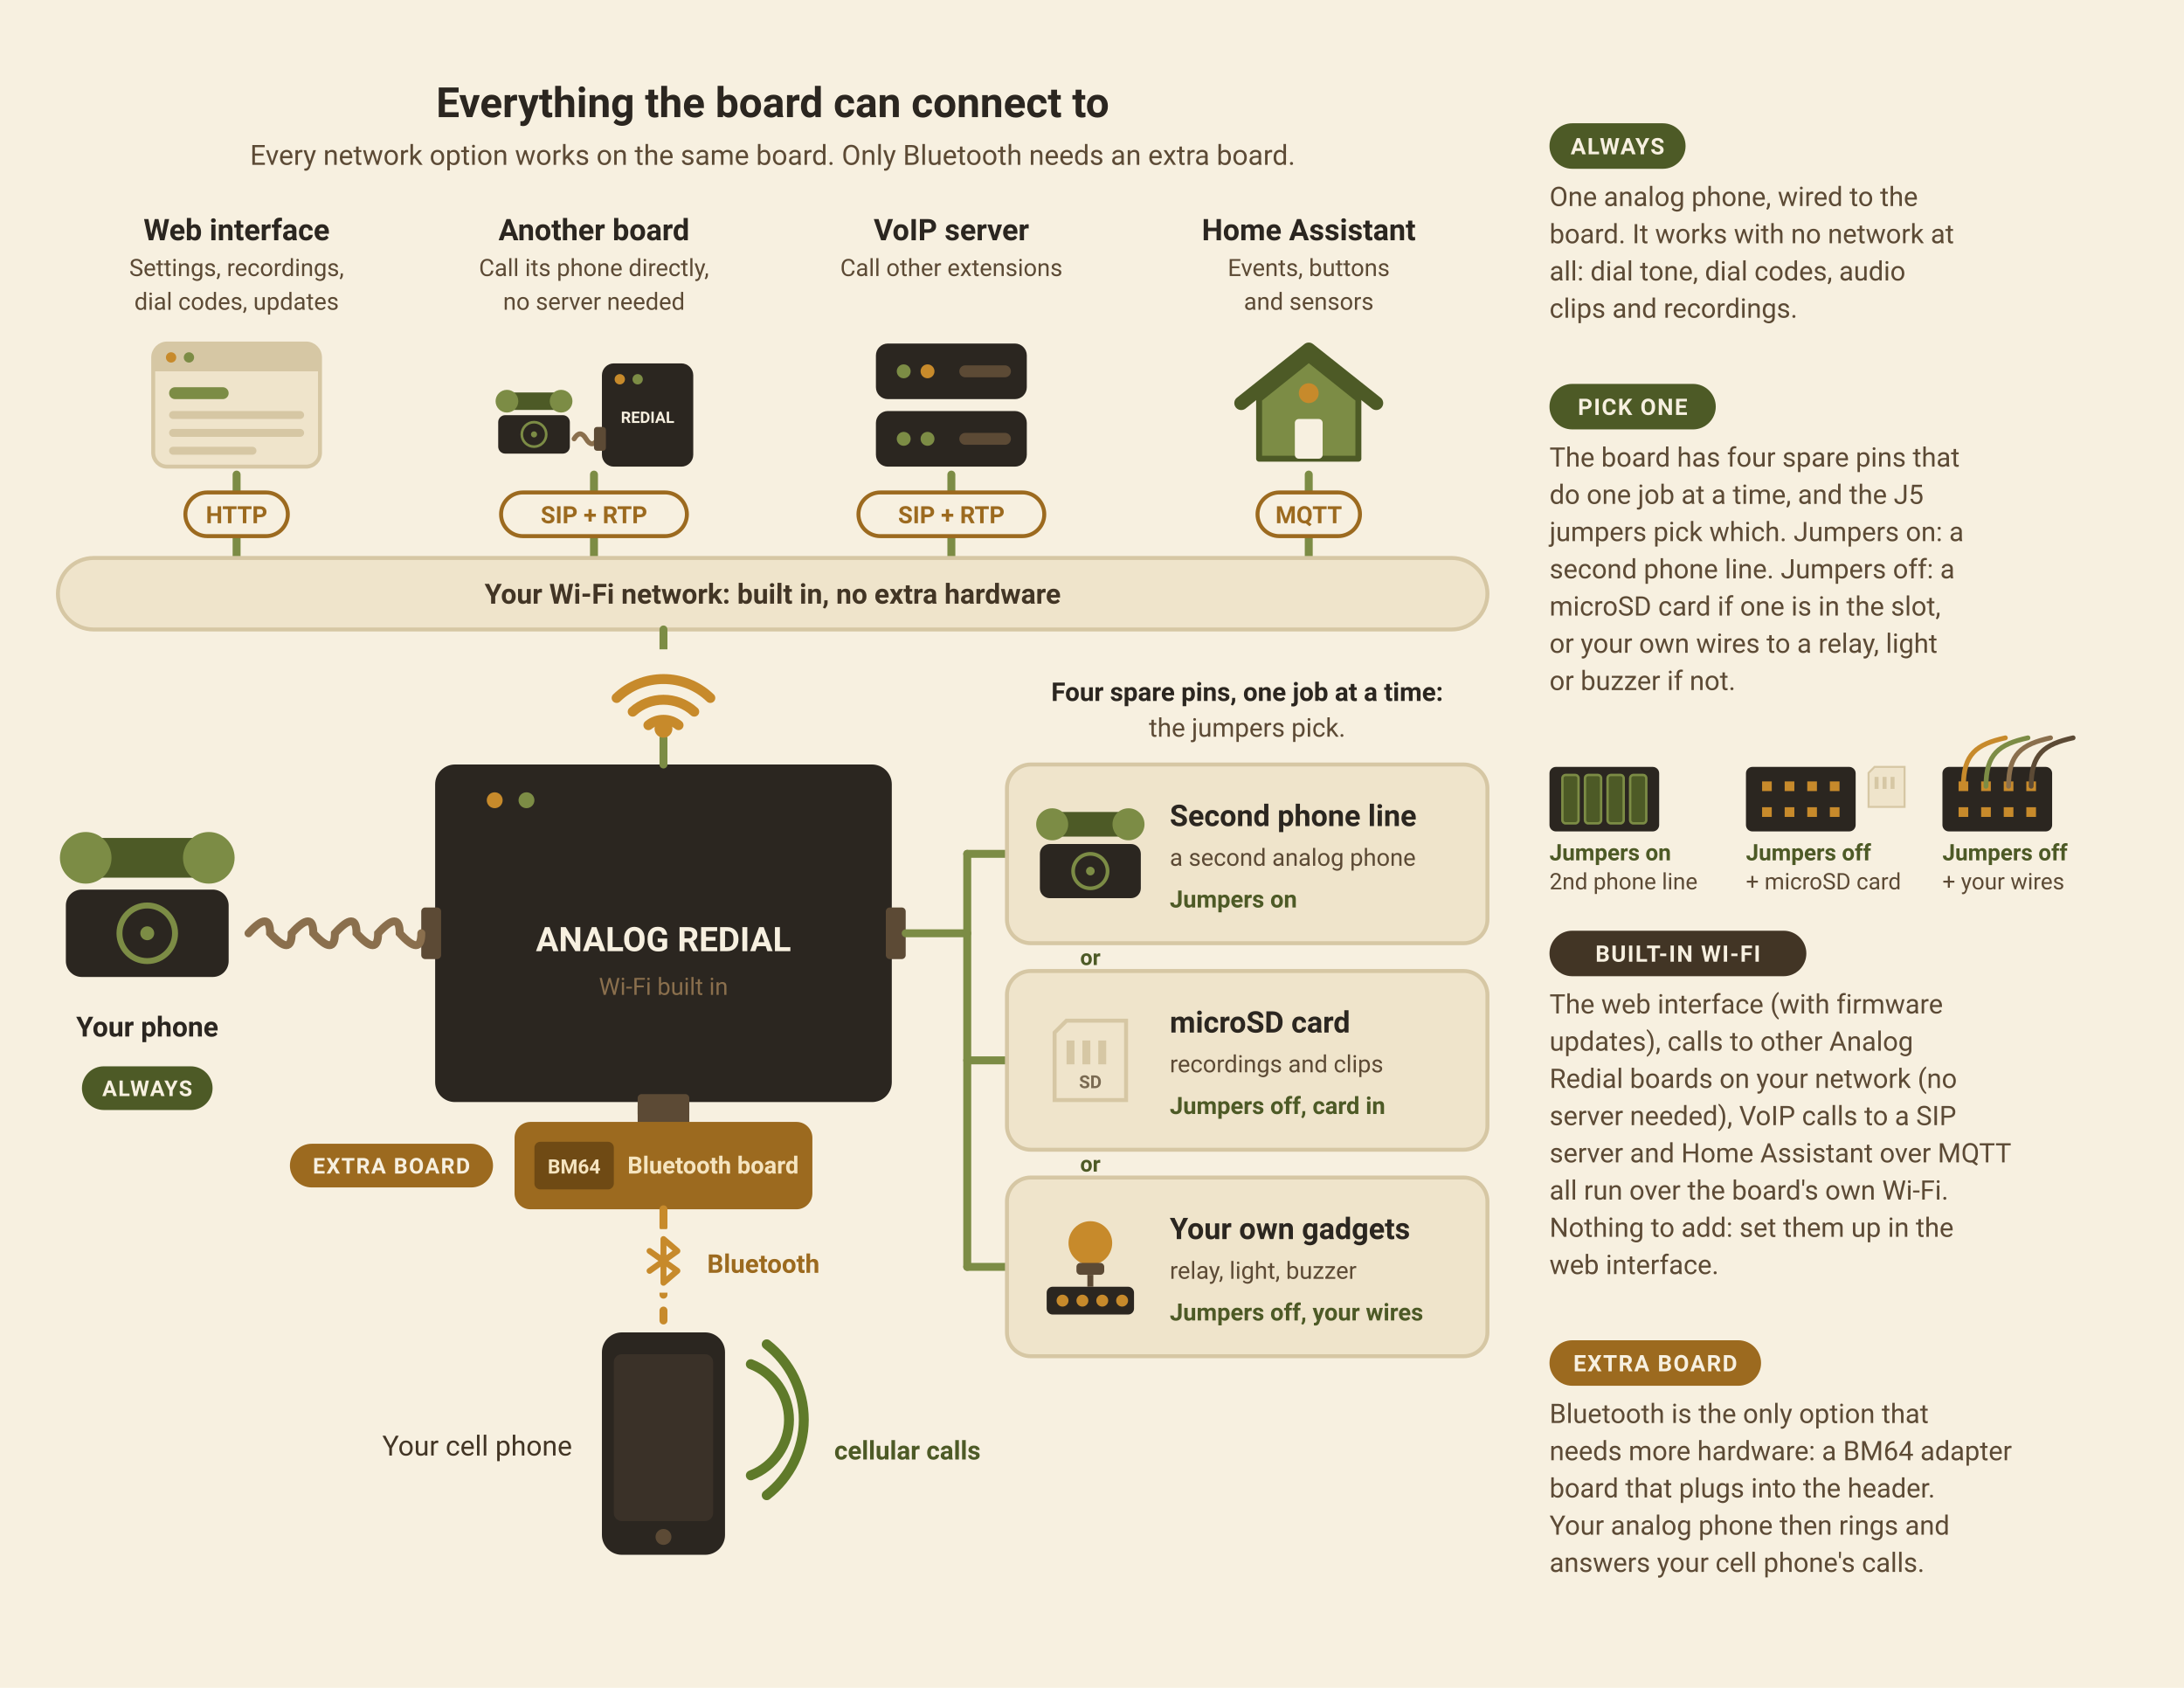
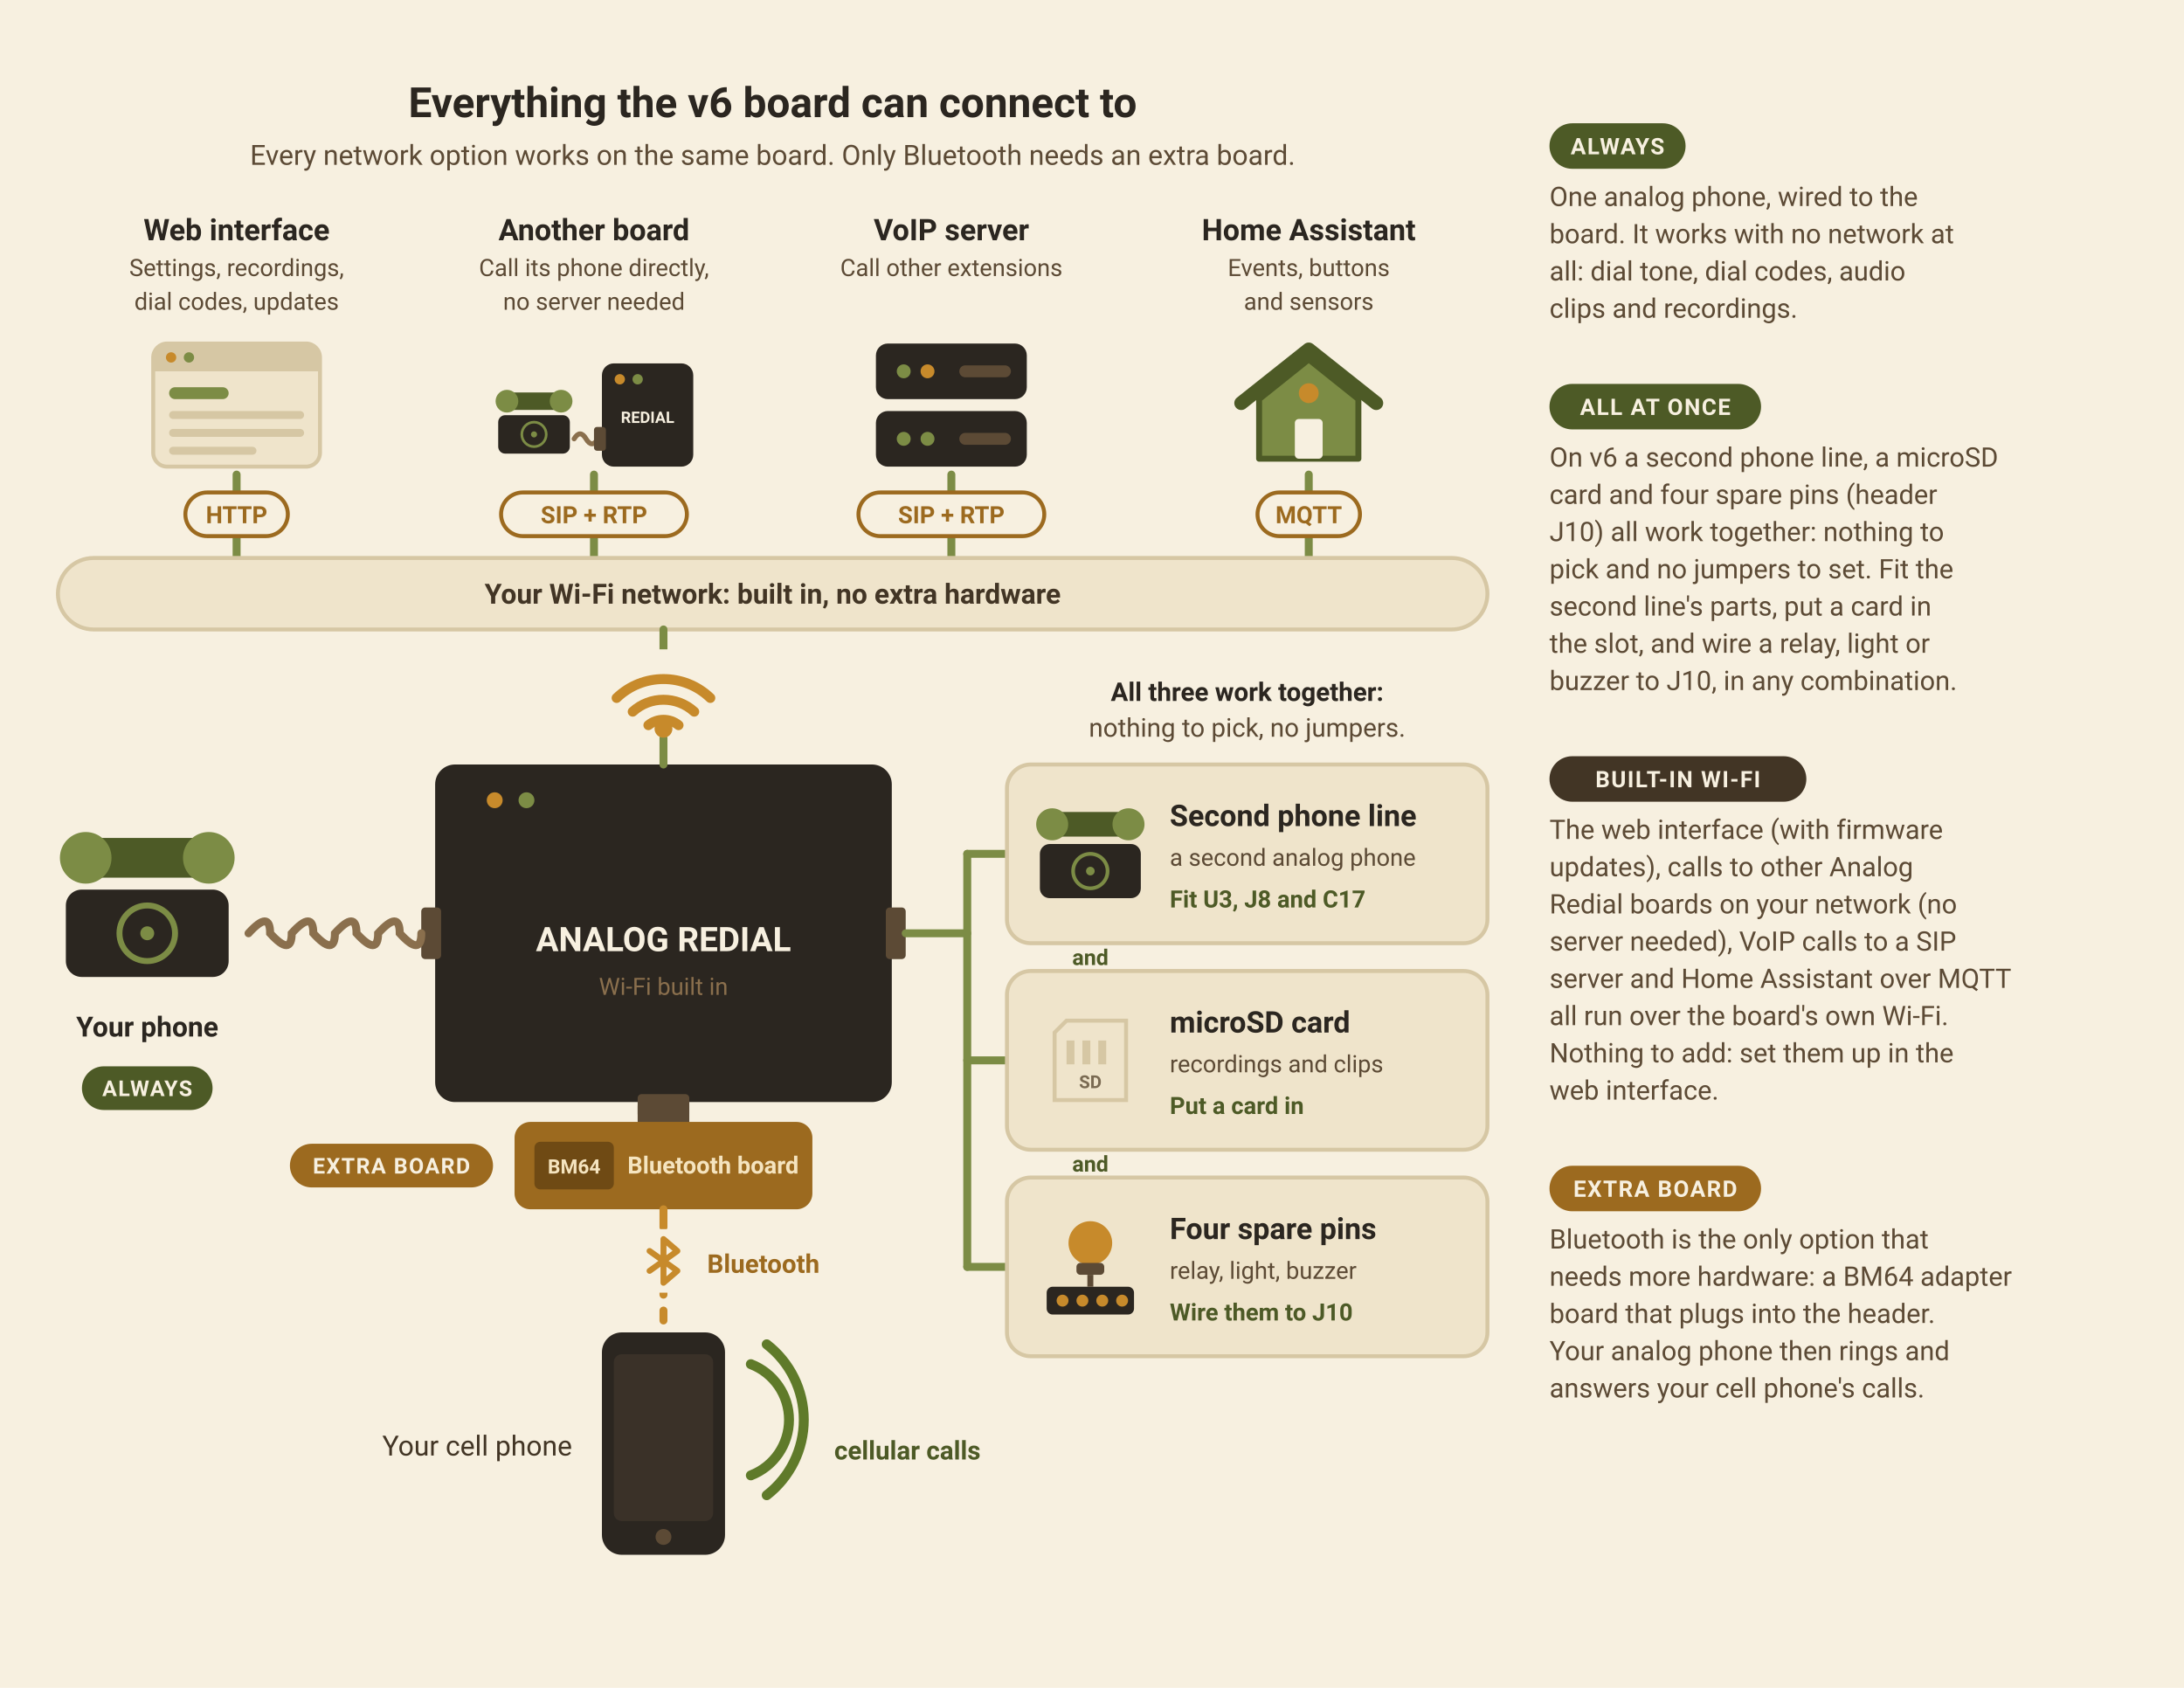
- <svg xmlns="http://www.w3.org/2000/svg" viewBox="0 0 1056 816" width="1056" height="816" role="img" aria-label="Everything the Analog Redial board can connect to: one phone always, then a second line or a microSD card or your own gadgets on four spare pins, chosen with the J5 jumpers; Wi-Fi to the web interface, other Analog Redial boards, a VoIP server and Home Assistant; and Bluetooth through an extra adapter board">
+ <svg xmlns="http://www.w3.org/2000/svg" viewBox="0 0 1056 816" width="1056" height="816" role="img" aria-label="Everything the Analog Redial v6 board can connect to: one phone always, then a second phone line, a microSD card and four spare pins on J10, all at once with nothing to select; Wi-Fi to the web interface, other Analog Redial boards, a VoIP server and Home Assistant; and Bluetooth through an extra adapter board">
  <rect id="background" width="1056" height="816" fill="#f7f0e0" />
  <g font-family="system-ui, -apple-system, Segoe UI, Roboto, sans-serif">
    <g id="diagram" transform="translate(28,33.6) scale(0.96)">
      <g id="title">
-         <text x="360" y="24" text-anchor="middle" font-size="21" font-weight="700" fill="#2b2620">Everything the board can connect to</text>
+         <text x="360" y="24" text-anchor="middle" font-size="21" font-weight="700" fill="#2b2620">Everything the v6 board can connect to</text>
      </g>
      <g id="subtitle">
        <text x="360" y="48" text-anchor="middle" font-size="14" font-weight="400" fill="#5c4a35">Every network option works on the same board. Only Bluetooth needs an extra board.</text>
      </g>
      <g id="label-web">
        <text x="90" y="86" text-anchor="middle" font-size="15" font-weight="600" fill="#2b2620">Web interface</text>
      </g>
      <g id="desc-web-1">
        <text x="90" y="104" text-anchor="middle" font-size="12" font-weight="400" fill="#5c4a35">Settings, recordings,</text>
      </g>
      <g id="desc-web-2">
        <text x="90" y="121" text-anchor="middle" font-size="12" font-weight="400" fill="#5c4a35">dial codes, updates</text>
      </g>
      <g id="service-web" transform="translate(48,138)">
        <rect x="0" y="0" width="84" height="62" rx="7" fill="#efe4cb" stroke="#d6c7a4" stroke-width="2" />
        <path d="M 0 14 H 84 V 7 a 7 7 0 0 0 -7 -7 H 7 a 7 7 0 0 0 -7 7 Z" fill="#d6c7a4" />
        <circle cx="9" cy="7" r="2.6" fill="#c78a2b" />
        <circle cx="18" cy="7" r="2.6" fill="#7c8c45" />
        <rect x="8" y="22" width="30" height="6" rx="3" fill="#7c8c45" />
        <rect x="8" y="34" width="68" height="4" rx="2" fill="#d6c7a4" />
        <rect x="8" y="43" width="68" height="4" rx="2" fill="#d6c7a4" />
        <rect x="8" y="52" width="44" height="4" rx="2" fill="#d6c7a4" />
      </g>
      <g id="link-web">
        <line x1="90" y1="204" x2="90" y2="246" stroke="#7c8c45" stroke-width="4" stroke-linecap="round" />
      </g>
      <g id="protocol-web">
        <rect x="64.2" y="213" width="51.6" height="22" rx="11" fill="#f7f0e0" stroke="#9c6a1f" stroke-width="2" />
        <text x="90" y="228.5" text-anchor="middle" font-size="12" font-weight="600" fill="#9c6a1f">HTTP</text>
      </g>
      <g id="label-board-2">
        <text x="270" y="86" text-anchor="middle" font-size="15" font-weight="600" fill="#2b2620">Another board</text>
      </g>
      <g id="desc-board-2-1">
        <text x="270" y="104" text-anchor="middle" font-size="12" font-weight="400" fill="#5c4a35">Call its phone directly,</text>
      </g>
      <g id="desc-board-2-2">
        <text x="270" y="121" text-anchor="middle" font-size="12" font-weight="400" fill="#5c4a35">no server needed</text>
      </g>
      <g id="service-board-2" transform="translate(220,138)">
        <g id="other-phone" transform="translate(0,22) scale(0.44)">
          <line x1="14" y1="16" x2="76" y2="16" stroke="#4d5a26" stroke-width="20" stroke-linecap="round" />
          <circle cx="14" cy="16" r="13" fill="#7c8c45" />
          <circle cx="76" cy="16" r="13" fill="#7c8c45" />
          <rect x="4" y="32" width="82" height="44" rx="8" fill="#2b2620" />
          <circle cx="45" cy="54" r="14" fill="none" stroke="#7c8c45" stroke-width="3" />
          <circle cx="45" cy="54" r="3.5" fill="#7c8c45" />
        </g>
        <path d="M 40 48 q 3 -5 6 0 q 3 5 6 0" fill="none" stroke="#8a6f4d" stroke-width="2.5" stroke-linecap="round" />
        <g id="other-board">
          <rect x="54" y="10" width="46" height="52" rx="6" fill="#2b2620" />
          <rect x="50" y="42" width="6" height="12" rx="1.5" fill="#5c4a35" />
          <circle cx="63" cy="18" r="2.6" fill="#c78a2b" />
          <circle cx="72" cy="18" r="2.6" fill="#7c8c45" />
          <text x="77" y="40" text-anchor="middle" font-size="8" font-weight="700" fill="#f7f0e0">REDIAL</text>
        </g>
      </g>
      <g id="link-board-2">
        <line x1="270" y1="204" x2="270" y2="246" stroke="#7c8c45" stroke-width="4" stroke-linecap="round" />
      </g>
      <g id="protocol-board-2">
        <rect x="223.2" y="213" width="93.6" height="22" rx="11" fill="#f7f0e0" stroke="#9c6a1f" stroke-width="2" />
        <text x="270" y="228.5" text-anchor="middle" font-size="12" font-weight="600" fill="#9c6a1f">SIP + RTP</text>
      </g>
      <g id="label-voip">
        <text x="450" y="86" text-anchor="middle" font-size="15" font-weight="600" fill="#2b2620">VoIP server</text>
      </g>
      <g id="desc-voip-1">
        <text x="450" y="104" text-anchor="middle" font-size="12" font-weight="400" fill="#5c4a35">Call other extensions</text>
      </g>
      <g id="service-voip" transform="translate(412,138)">
        <rect x="0" y="0" width="76" height="28" rx="6" fill="#2b2620" />
        <rect x="0" y="34" width="76" height="28" rx="6" fill="#2b2620" />
        <circle cx="14" cy="14" r="3.5" fill="#7c8c45" />
        <circle cx="26" cy="14" r="3.5" fill="#c78a2b" />
        <rect x="42" y="11" width="26" height="6" rx="3" fill="#5c4a35" />
        <circle cx="14" cy="48" r="3.5" fill="#7c8c45" />
        <circle cx="26" cy="48" r="3.5" fill="#7c8c45" />
        <rect x="42" y="45" width="26" height="6" rx="3" fill="#5c4a35" />
      </g>
      <g id="link-voip">
        <line x1="450" y1="204" x2="450" y2="246" stroke="#7c8c45" stroke-width="4" stroke-linecap="round" />
      </g>
      <g id="protocol-voip">
        <rect x="403.2" y="213" width="93.6" height="22" rx="11" fill="#f7f0e0" stroke="#9c6a1f" stroke-width="2" />
        <text x="450" y="228.5" text-anchor="middle" font-size="12" font-weight="600" fill="#9c6a1f">SIP + RTP</text>
      </g>
      <g id="label-home">
        <text x="630" y="86" text-anchor="middle" font-size="15" font-weight="600" fill="#2b2620">Home Assistant</text>
      </g>
      <g id="desc-home-1">
        <text x="630" y="104" text-anchor="middle" font-size="12" font-weight="400" fill="#5c4a35">Events, buttons</text>
      </g>
      <g id="desc-home-2">
        <text x="630" y="121" text-anchor="middle" font-size="12" font-weight="400" fill="#5c4a35">and sensors</text>
      </g>
      <g id="service-home" transform="translate(592,138)">
        <path d="M 4 30 L 38 3 L 72 30" fill="none" stroke="#4d5a26" stroke-width="7" stroke-linecap="round" stroke-linejoin="round" />
        <path d="M 13 28 V 58 H 63 V 28 L 38 8 Z" fill="#7c8c45" stroke="#4d5a26" stroke-width="3" stroke-linejoin="round" />
        <rect x="31" y="38" width="14" height="20" rx="2" fill="#f7f0e0" />
        <circle cx="38" cy="25" r="5" fill="#c78a2b" />
      </g>
      <g id="link-home">
        <line x1="630" y1="204" x2="630" y2="246" stroke="#7c8c45" stroke-width="4" stroke-linecap="round" />
      </g>
      <g id="protocol-home">
        <rect x="604.2" y="213" width="51.6" height="22" rx="11" fill="#f7f0e0" stroke="#9c6a1f" stroke-width="2" />
        <text x="630" y="228.5" text-anchor="middle" font-size="12" font-weight="600" fill="#9c6a1f">MQTT</text>
      </g>
      <g id="wifi-network">
        <rect x="0" y="246" width="720" height="36" rx="18" fill="#efe4cb" stroke="#d6c7a4" stroke-width="2" />
        <text x="360.0" y="269" text-anchor="middle" font-size="14" font-weight="600" fill="#423525">Your Wi-Fi network: built in, no extra hardware</text>
      </g>
      <g id="board" transform="translate(190,350)">
        <rect id="pcb" x="0" y="0" width="230" height="170" rx="10" fill="#2b2620" />
        <rect id="jack-line-1" x="-7" y="72" width="10" height="26" rx="2" fill="#5c4a35" />
        <rect id="options-connector" x="227" y="72" width="10" height="26" rx="2" fill="#5c4a35" />
        <rect id="adapter-header" x="102" y="166" width="26" height="12" rx="2" fill="#5c4a35" />
        <circle id="led-1" cx="30" cy="18" r="4" fill="#c78a2b" />
        <circle id="led-2" cx="46" cy="18" r="4" fill="#7c8c45" />
        <text x="115" y="94" text-anchor="middle" font-size="17" font-weight="600" fill="#f7f0e0">ANALOG REDIAL</text>
        <text x="115" y="116" text-anchor="middle" font-size="12" fill="#8a6f4d">Wi-Fi built in</text>
      </g>
      <g id="link-wifi">
        <line x1="305" y1="282" x2="305" y2="350" stroke="#7c8c45" stroke-width="4" stroke-linecap="round" />
      </g>
      <g id="wifi" transform="translate(275,294)">
        <rect x="-6" y="-2" width="72" height="44" rx="8" fill="#f7f0e0" />
        <path d="M 6.4 22.5 A 34 34 0 0 1 53.6 22.5" fill="none" stroke="#c78a2b" stroke-width="5" stroke-linecap="round" />
        <path d="M 14.5 29.4 A 23 23 0 0 1 45.5 29.4" fill="none" stroke="#c78a2b" stroke-width="5" stroke-linecap="round" />
        <path d="M 22.4 36.2 A 12 12 0 0 1 37.6 36.2" fill="none" stroke="#c78a2b" stroke-width="5" stroke-linecap="round" />
        <circle cx="30" cy="40" r="4.5" fill="#c78a2b" transform="translate(0,-2)" />
      </g>
      <g id="phone-line-1" transform="translate(0,381)">
        <g id="handset">
          <line x1="14" y1="16" x2="76" y2="16" stroke="#4d5a26" stroke-width="20" stroke-linecap="round" />
          <circle cx="14" cy="16" r="13" fill="#7c8c45" />
          <circle cx="76" cy="16" r="13" fill="#7c8c45" />
        </g>
        <g id="body">
          <rect x="4" y="32" width="82" height="44" rx="8" fill="#2b2620" />
          <circle cx="45" cy="54" r="14" fill="none" stroke="#7c8c45" stroke-width="3" />
          <circle cx="45" cy="54" r="3.5" fill="#7c8c45" />
        </g>
      </g>
      <g id="cord-line-1" transform="translate(96,435)">
        <path d="M 0 0 q 10.88 -12 10.88 0 q 10.88 12 10.88 0 q 10.88 -12 10.88 0 q 10.88 12 10.88 0 q 10.88 -12 10.88 0 q 10.88 12 10.88 0 q 10.88 -12 10.88 0 q 10.88 12 10.88 0" fill="none" stroke="#8a6f4d" stroke-width="4" stroke-linecap="round" />
      </g>
      <g id="label-line-1">
        <text x="45" y="487" text-anchor="middle" font-size="14" font-weight="600" fill="#2b2620">Your phone</text>
      </g>
      <g id="tag-always">
        <rect x="12.1" y="502" width="65.8" height="22" rx="11" fill="#4d5a26" />
        <text x="45" y="517" text-anchor="middle" font-size="11" font-weight="700" letter-spacing="0.6" fill="#f7f0e0">ALWAYS</text>
      </g>
      <g id="pick-one-heading-1">
-         <text x="599" y="318" text-anchor="middle" font-size="13" font-weight="700" fill="#2b2620">Four spare pins, one job at a time:</text>
+         <text x="599" y="318" text-anchor="middle" font-size="13" font-weight="700" fill="#2b2620">All three work together:</text>
      </g>
      <g id="pick-one-heading-2">
-         <text x="599" y="336" text-anchor="middle" font-size="13" font-weight="400" fill="#5c4a35">the jumpers pick.</text>
+         <text x="599" y="336" text-anchor="middle" font-size="13" font-weight="400" fill="#5c4a35">nothing to pick, no jumpers.</text>
      </g>
      <g id="link-options">
        <line x1="427" y1="435" x2="458" y2="435" stroke="#7c8c45" stroke-width="4" stroke-linecap="round" />
      </g>
      <g id="link-options-spine">
        <line x1="458" y1="395" x2="458" y2="603" stroke="#7c8c45" stroke-width="4" stroke-linecap="round" />
      </g>
      <g id="stub-line-2">
        <line x1="458" y1="395" x2="478" y2="395" stroke="#7c8c45" stroke-width="4" stroke-linecap="round" />
      </g>
      <g id="option-line-2" transform="translate(478,350)">
        <rect width="242" height="90" rx="12" fill="#efe4cb" stroke="#d6c7a4" stroke-width="2" />
        <g transform="translate(14.1,20.2) scale(0.62)">
          <g id="handset">
            <line x1="14" y1="16" x2="76" y2="16" stroke="#4d5a26" stroke-width="20" stroke-linecap="round" />
            <circle cx="14" cy="16" r="13" fill="#7c8c45" />
            <circle cx="76" cy="16" r="13" fill="#7c8c45" />
          </g>
          <g id="body">
            <rect x="4" y="32" width="82" height="44" rx="8" fill="#2b2620" />
            <circle cx="45" cy="54" r="14" fill="none" stroke="#7c8c45" stroke-width="3" />
            <circle cx="45" cy="54" r="3.5" fill="#7c8c45" />
          </g>
        </g>
        <text x="82" y="31" font-size="15" font-weight="600" fill="#2b2620">Second phone line</text>
        <text x="82" y="51" font-size="12" fill="#5c4a35">a second analog phone</text>
-         <text x="82" y="72" font-size="12" font-weight="700" fill="#4d5a26">Jumpers on</text>
+         <text x="82" y="72" font-size="12" font-weight="700" fill="#4d5a26">Fit U3, J8 and C17</text>
      </g>
      <g id="or-1">
-         <text x="520" y="451" text-anchor="middle" font-size="11" font-weight="700" fill="#4d5a26">or</text>
+         <text x="520" y="451" text-anchor="middle" font-size="11" font-weight="700" fill="#4d5a26">and</text>
      </g>
      <g id="stub-microsd">
        <line x1="458" y1="499" x2="478" y2="499" stroke="#7c8c45" stroke-width="4" stroke-linecap="round" />
      </g>
      <g id="option-microsd" transform="translate(478,454)">
        <rect width="242" height="90" rx="12" fill="#efe4cb" stroke="#d6c7a4" stroke-width="2" />
        <g transform="translate(24,25) scale(1)">
          <path d="M 6 0 H 36 V 40 H 0 V 6 Z" fill="#efe4cb" stroke="#d6c7a4" stroke-width="2" />
          <rect x="6" y="10" width="4" height="12" fill="#d6c7a4" />
          <rect x="14" y="10" width="4" height="12" fill="#d6c7a4" />
          <rect x="22" y="10" width="4" height="12" fill="#d6c7a4" />
          <text x="18" y="34" text-anchor="middle" font-size="9" font-weight="600" fill="#7a6a52">SD</text>
        </g>
        <text x="82" y="31" font-size="15" font-weight="600" fill="#2b2620">microSD card</text>
        <text x="82" y="51" font-size="12" fill="#5c4a35">recordings and clips</text>
-         <text x="82" y="72" font-size="12" font-weight="700" fill="#4d5a26">Jumpers off, card in</text>
+         <text x="82" y="72" font-size="12" font-weight="700" fill="#4d5a26">Put a card in</text>
      </g>
      <g id="or-2">
-         <text x="520" y="555" text-anchor="middle" font-size="11" font-weight="700" fill="#4d5a26">or</text>
+         <text x="520" y="555" text-anchor="middle" font-size="11" font-weight="700" fill="#4d5a26">and</text>
      </g>
      <g id="stub-pins">
        <line x1="458" y1="603" x2="478" y2="603" stroke="#7c8c45" stroke-width="4" stroke-linecap="round" />
      </g>
      <g id="option-pins" transform="translate(478,558)">
        <rect width="242" height="90" rx="12" fill="#efe4cb" stroke="#d6c7a4" stroke-width="2" />
        <g transform="translate(20,21) scale(1)">
          <circle id="bulb" cx="22" cy="12" r="11" fill="#c78a2b" />
          <rect id="bulb-base" x="15" y="22" width="14" height="6" rx="2" fill="#5c4a35" />
          <rect id="header" x="0" y="34" width="44" height="14" rx="3" fill="#2b2620" />
          <circle cx="8" cy="41" r="3" fill="#c78a2b" />
          <circle cx="18" cy="41" r="3" fill="#c78a2b" />
          <circle cx="28" cy="41" r="3" fill="#c78a2b" />
          <circle cx="38" cy="41" r="3" fill="#c78a2b" />
          <path d="M 22 28 V 34" stroke="#5c4a35" stroke-width="3" />
        </g>
-         <text x="82" y="31" font-size="15" font-weight="600" fill="#2b2620">Your own gadgets</text>
+         <text x="82" y="31" font-size="15" font-weight="600" fill="#2b2620">Four spare pins</text>
        <text x="82" y="51" font-size="12" fill="#5c4a35">relay, light, buzzer</text>
-         <text x="82" y="72" font-size="12" font-weight="700" fill="#4d5a26">Jumpers off, your wires</text>
+         <text x="82" y="72" font-size="12" font-weight="700" fill="#4d5a26">Wire them to J10</text>
      </g>
      <g id="bluetooth-adapter" transform="translate(230,520)">
        <rect id="plug" x="62" y="0" width="26" height="12" rx="2" fill="#5c4a35" />
        <rect id="pcb" x="0" y="10" width="150" height="44" rx="8" fill="#9c6a1f" />
        <rect id="chip" x="10" y="20" width="40" height="24" rx="3" fill="#6f4a14" />
        <text x="30" y="36" text-anchor="middle" font-size="10" font-weight="600" fill="#f5e4bf">BM64</text>
        <text x="100" y="36" text-anchor="middle" font-size="12" font-weight="600" fill="#f5e4bf">Bluetooth board</text>
      </g>
      <g id="tag-extra-board">
        <rect x="116.85" y="541" width="102.3" height="22" rx="11" fill="#9c6a1f" />
        <text x="168" y="556" text-anchor="middle" font-size="11" font-weight="700" letter-spacing="0.6" fill="#f7f0e0">EXTRA BOARD</text>
      </g>
      <g id="link-bluetooth">
        <line x1="305" y1="574" x2="305" y2="630" stroke="#c78a2b" stroke-width="4" stroke-linecap="round" stroke-dasharray="9 8" />
      </g>
      <g id="bluetooth-symbol" transform="translate(297,588)">
        <rect x="-6" y="-4" width="28" height="32" rx="6" fill="#f7f0e0" />
        <path d="M 1 7 L 15 17 L 8 23 L 8 1 L 15 7 L 1 17" fill="none" stroke="#c78a2b" stroke-width="3" stroke-linecap="round" stroke-linejoin="round" />
      </g>
      <g id="label-bluetooth">
        <text x="327" y="606" text-anchor="start" font-size="13" font-weight="600" fill="#9c6a1f">Bluetooth</text>
      </g>
      <g id="cell-phone" transform="translate(274,636)">
        <rect x="0" y="0" width="62" height="112" rx="10" fill="#2b2620" />
        <rect x="6" y="11" width="50" height="84" rx="4" fill="#3a3128" />
        <circle cx="31" cy="103" r="4" fill="#5c4a35" />
      </g>
      <g id="label-cell-phone">
        <text x="259" y="698" text-anchor="end" font-size="14" font-weight="400" fill="#423525">Your cell phone</text>
      </g>
      <g id="cellular" transform="translate(349,652)">
        <path d="M 0 56 A 30 30 0 0 0 0 0" fill="none" stroke="#5f7a2a" stroke-width="5" stroke-linecap="round" />
        <path d="M 8 66 A 48 48 0 0 0 8 -10" fill="none" stroke="#5f7a2a" stroke-width="5" stroke-linecap="round" transform="translate(0,0)" />
      </g>
      <g id="label-cellular">
        <text x="391" y="700" text-anchor="start" font-size="13" font-weight="600" fill="#4d5a26">cellular calls</text>
      </g>
    </g>
    <g id="legend">
      <g id="legend-always">
        <rect x="749.2" y="59.6" width="65.8" height="22" rx="11" fill="#4d5a26" />
        <text x="782.1" y="74.6" text-anchor="middle" font-size="11" font-weight="700" letter-spacing="0.6" fill="#f7f0e0">ALWAYS</text>
        <text x="749.2" y="99.6" font-size="13" fill="#5c4a35">One analog phone, wired to the</text>
        <text x="749.2" y="117.6" font-size="13" fill="#5c4a35">board. It works with no network at</text>
        <text x="749.2" y="135.6" font-size="13" fill="#5c4a35">all: dial tone, dial codes, audio</text>
        <text x="749.2" y="153.6" font-size="13" fill="#5c4a35">clips and recordings.</text>
      </g>
-       <g id="legend-pick-one">
-         <rect x="749.2" y="185.6" width="80.4" height="22" rx="11" fill="#4d5a26" />
-         <text x="789.4" y="200.6" text-anchor="middle" font-size="11" font-weight="700" letter-spacing="0.6" fill="#f7f0e0">PICK ONE</text>
-         <text x="749.2" y="225.6" font-size="13" fill="#5c4a35">The board has four spare pins that</text>
-         <text x="749.2" y="243.6" font-size="13" fill="#5c4a35">do one job at a time, and the J5</text>
-         <text x="749.2" y="261.6" font-size="13" fill="#5c4a35">jumpers pick which. Jumpers on: a</text>
-         <text x="749.2" y="279.6" font-size="13" fill="#5c4a35">second phone line. Jumpers off: a</text>
-         <text x="749.2" y="297.6" font-size="13" fill="#5c4a35">microSD card if one is in the slot,</text>
-         <text x="749.2" y="315.6" font-size="13" fill="#5c4a35">or your own wires to a relay, light</text>
-         <text x="749.2" y="333.6" font-size="13" fill="#5c4a35">or buzzer if not.</text>
-         <g id="j5-states">
-           <g id="j5-jumpers-on" transform="translate(749.2,353.6) scale(0.78)">
-             <rect id="header" x="0" y="22" width="68" height="40" rx="4" fill="#2b2620" />
-             <rect x="10" y="31" width="6" height="6" fill="#c78a2b" />
-             <rect x="10" y="47" width="6" height="6" fill="#c78a2b" />
-             <rect x="24" y="31" width="6" height="6" fill="#c78a2b" />
-             <rect x="24" y="47" width="6" height="6" fill="#c78a2b" />
-             <rect x="38" y="31" width="6" height="6" fill="#c78a2b" />
-             <rect x="38" y="47" width="6" height="6" fill="#c78a2b" />
-             <rect x="52" y="31" width="6" height="6" fill="#c78a2b" />
-             <rect x="52" y="47" width="6" height="6" fill="#c78a2b" />
-             <rect x="8" y="27" width="10" height="30" rx="2" fill="#4d5a26" stroke="#7c8c45" stroke-width="1.5" />
-             <rect x="22" y="27" width="10" height="30" rx="2" fill="#4d5a26" stroke="#7c8c45" stroke-width="1.5" />
-             <rect x="36" y="27" width="10" height="30" rx="2" fill="#4d5a26" stroke="#7c8c45" stroke-width="1.5" />
-             <rect x="50" y="27" width="10" height="30" rx="2" fill="#4d5a26" stroke="#7c8c45" stroke-width="1.5" />
-           </g>
-           <text x="749.2" y="415.96" font-size="11" font-weight="700" fill="#4d5a26">Jumpers on</text>
-           <text x="749.2" y="429.96" font-size="11" fill="#5c4a35">2nd phone line</text>
-           <g id="j5-jumpers-off-card" transform="translate(844.2,353.6) scale(0.78)">
-             <rect id="header" x="0" y="22" width="68" height="40" rx="4" fill="#2b2620" />
-             <rect x="10" y="31" width="6" height="6" fill="#c78a2b" />
-             <rect x="10" y="47" width="6" height="6" fill="#c78a2b" />
-             <rect x="24" y="31" width="6" height="6" fill="#c78a2b" />
-             <rect x="24" y="47" width="6" height="6" fill="#c78a2b" />
-             <rect x="38" y="31" width="6" height="6" fill="#c78a2b" />
-             <rect x="38" y="47" width="6" height="6" fill="#c78a2b" />
-             <rect x="52" y="31" width="6" height="6" fill="#c78a2b" />
-             <rect x="52" y="47" width="6" height="6" fill="#c78a2b" />
-             <g transform="translate(76,22) scale(0.62)">
-               <path d="M 6 0 H 36 V 40 H 0 V 6 Z" fill="#efe4cb" stroke="#d6c7a4" stroke-width="2" />
-               <rect x="6" y="10" width="4" height="12" fill="#d6c7a4" />
-               <rect x="14" y="10" width="4" height="12" fill="#d6c7a4" />
-               <rect x="22" y="10" width="4" height="12" fill="#d6c7a4" />
-             </g>
-           </g>
-           <text x="844.2" y="415.96" font-size="11" font-weight="700" fill="#4d5a26">Jumpers off</text>
-           <text x="844.2" y="429.96" font-size="11" fill="#5c4a35">+ microSD card</text>
-           <g id="j5-jumpers-off-wires" transform="translate(939.2,353.6) scale(0.78)">
-             <rect id="header" x="0" y="22" width="68" height="40" rx="4" fill="#2b2620" />
-             <rect x="10" y="31" width="6" height="6" fill="#c78a2b" />
-             <rect x="10" y="47" width="6" height="6" fill="#c78a2b" />
-             <rect x="24" y="31" width="6" height="6" fill="#c78a2b" />
-             <rect x="24" y="47" width="6" height="6" fill="#c78a2b" />
-             <rect x="38" y="31" width="6" height="6" fill="#c78a2b" />
-             <rect x="38" y="47" width="6" height="6" fill="#c78a2b" />
-             <rect x="52" y="31" width="6" height="6" fill="#c78a2b" />
-             <rect x="52" y="47" width="6" height="6" fill="#c78a2b" />
-             <path d="M 13 34 C 13 14, 21 8, 39 4" fill="none" stroke="#c78a2b" stroke-width="3" stroke-linecap="round" />
-             <path d="M 27 34 C 27 14, 35 8, 53 4" fill="none" stroke="#7c8c45" stroke-width="3" stroke-linecap="round" />
-             <path d="M 41 34 C 41 14, 49 8, 67 4" fill="none" stroke="#8a6f4d" stroke-width="3" stroke-linecap="round" />
-             <path d="M 55 34 C 55 14, 63 8, 81 4" fill="none" stroke="#5c4a35" stroke-width="3" stroke-linecap="round" />
-           </g>
-           <text x="939.2" y="415.96" font-size="11" font-weight="700" fill="#4d5a26">Jumpers off</text>
-           <text x="939.2" y="429.96" font-size="11" fill="#5c4a35">+ your wires</text>
-         </g>
+       <g id="legend-all-at-once">
+         <rect x="749.2" y="185.6" width="102.3" height="22" rx="11" fill="#4d5a26" />
+         <text x="800.35" y="200.6" text-anchor="middle" font-size="11" font-weight="700" letter-spacing="0.6" fill="#f7f0e0">ALL AT ONCE</text>
+         <text x="749.2" y="225.6" font-size="13" fill="#5c4a35">On v6 a second phone line, a microSD</text>
+         <text x="749.2" y="243.6" font-size="13" fill="#5c4a35">card and four spare pins (header</text>
+         <text x="749.2" y="261.6" font-size="13" fill="#5c4a35">J10) all work together: nothing to</text>
+         <text x="749.2" y="279.6" font-size="13" fill="#5c4a35">pick and no jumpers to set. Fit the</text>
+         <text x="749.2" y="297.6" font-size="13" fill="#5c4a35">second line's parts, put a card in</text>
+         <text x="749.2" y="315.6" font-size="13" fill="#5c4a35">the slot, and wire a relay, light or</text>
+         <text x="749.2" y="333.6" font-size="13" fill="#5c4a35">buzzer to J10, in any combination.</text>
      </g>
      <g id="legend-built-in-wi-fi">
-         <rect x="749.2" y="449.96" width="124.2" height="22" rx="11" fill="#423525" />
-         <text x="811.3" y="464.96" text-anchor="middle" font-size="11" font-weight="700" letter-spacing="0.6" fill="#f7f0e0">BUILT-IN WI-FI</text>
-         <text x="749.2" y="489.96" font-size="13" fill="#5c4a35">The web interface (with firmware</text>
-         <text x="749.2" y="507.96" font-size="13" fill="#5c4a35">updates), calls to other Analog</text>
-         <text x="749.2" y="525.96" font-size="13" fill="#5c4a35">Redial boards on your network (no</text>
-         <text x="749.2" y="543.96" font-size="13" fill="#5c4a35">server needed), VoIP calls to a SIP</text>
-         <text x="749.2" y="561.96" font-size="13" fill="#5c4a35">server and Home Assistant over MQTT</text>
-         <text x="749.2" y="579.96" font-size="13" fill="#5c4a35">all run over the board's own Wi-Fi.</text>
-         <text x="749.2" y="597.96" font-size="13" fill="#5c4a35">Nothing to add: set them up in the</text>
-         <text x="749.2" y="615.96" font-size="13" fill="#5c4a35">web interface.</text>
+         <rect x="749.2" y="365.6" width="124.2" height="22" rx="11" fill="#423525" />
+         <text x="811.3" y="380.6" text-anchor="middle" font-size="11" font-weight="700" letter-spacing="0.6" fill="#f7f0e0">BUILT-IN WI-FI</text>
+         <text x="749.2" y="405.6" font-size="13" fill="#5c4a35">The web interface (with firmware</text>
+         <text x="749.2" y="423.6" font-size="13" fill="#5c4a35">updates), calls to other Analog</text>
+         <text x="749.2" y="441.6" font-size="13" fill="#5c4a35">Redial boards on your network (no</text>
+         <text x="749.2" y="459.6" font-size="13" fill="#5c4a35">server needed), VoIP calls to a SIP</text>
+         <text x="749.2" y="477.6" font-size="13" fill="#5c4a35">server and Home Assistant over MQTT</text>
+         <text x="749.2" y="495.6" font-size="13" fill="#5c4a35">all run over the board's own Wi-Fi.</text>
+         <text x="749.2" y="513.6" font-size="13" fill="#5c4a35">Nothing to add: set them up in the</text>
+         <text x="749.2" y="531.6" font-size="13" fill="#5c4a35">web interface.</text>
      </g>
      <g id="legend-extra-board">
-         <rect x="749.2" y="647.96" width="102.3" height="22" rx="11" fill="#9c6a1f" />
-         <text x="800.35" y="662.96" text-anchor="middle" font-size="11" font-weight="700" letter-spacing="0.6" fill="#f7f0e0">EXTRA BOARD</text>
-         <text x="749.2" y="687.96" font-size="13" fill="#5c4a35">Bluetooth is the only option that</text>
-         <text x="749.2" y="705.96" font-size="13" fill="#5c4a35">needs more hardware: a BM64 adapter</text>
-         <text x="749.2" y="723.96" font-size="13" fill="#5c4a35">board that plugs into the header.</text>
-         <text x="749.2" y="741.96" font-size="13" fill="#5c4a35">Your analog phone then rings and</text>
-         <text x="749.2" y="759.96" font-size="13" fill="#5c4a35">answers your cell phone's calls.</text>
+         <rect x="749.2" y="563.6" width="102.3" height="22" rx="11" fill="#9c6a1f" />
+         <text x="800.35" y="578.6" text-anchor="middle" font-size="11" font-weight="700" letter-spacing="0.6" fill="#f7f0e0">EXTRA BOARD</text>
+         <text x="749.2" y="603.6" font-size="13" fill="#5c4a35">Bluetooth is the only option that</text>
+         <text x="749.2" y="621.6" font-size="13" fill="#5c4a35">needs more hardware: a BM64 adapter</text>
+         <text x="749.2" y="639.6" font-size="13" fill="#5c4a35">board that plugs into the header.</text>
+         <text x="749.2" y="657.6" font-size="13" fill="#5c4a35">Your analog phone then rings and</text>
+         <text x="749.2" y="675.6" font-size="13" fill="#5c4a35">answers your cell phone's calls.</text>
      </g>
    </g>
  </g>
</svg>
